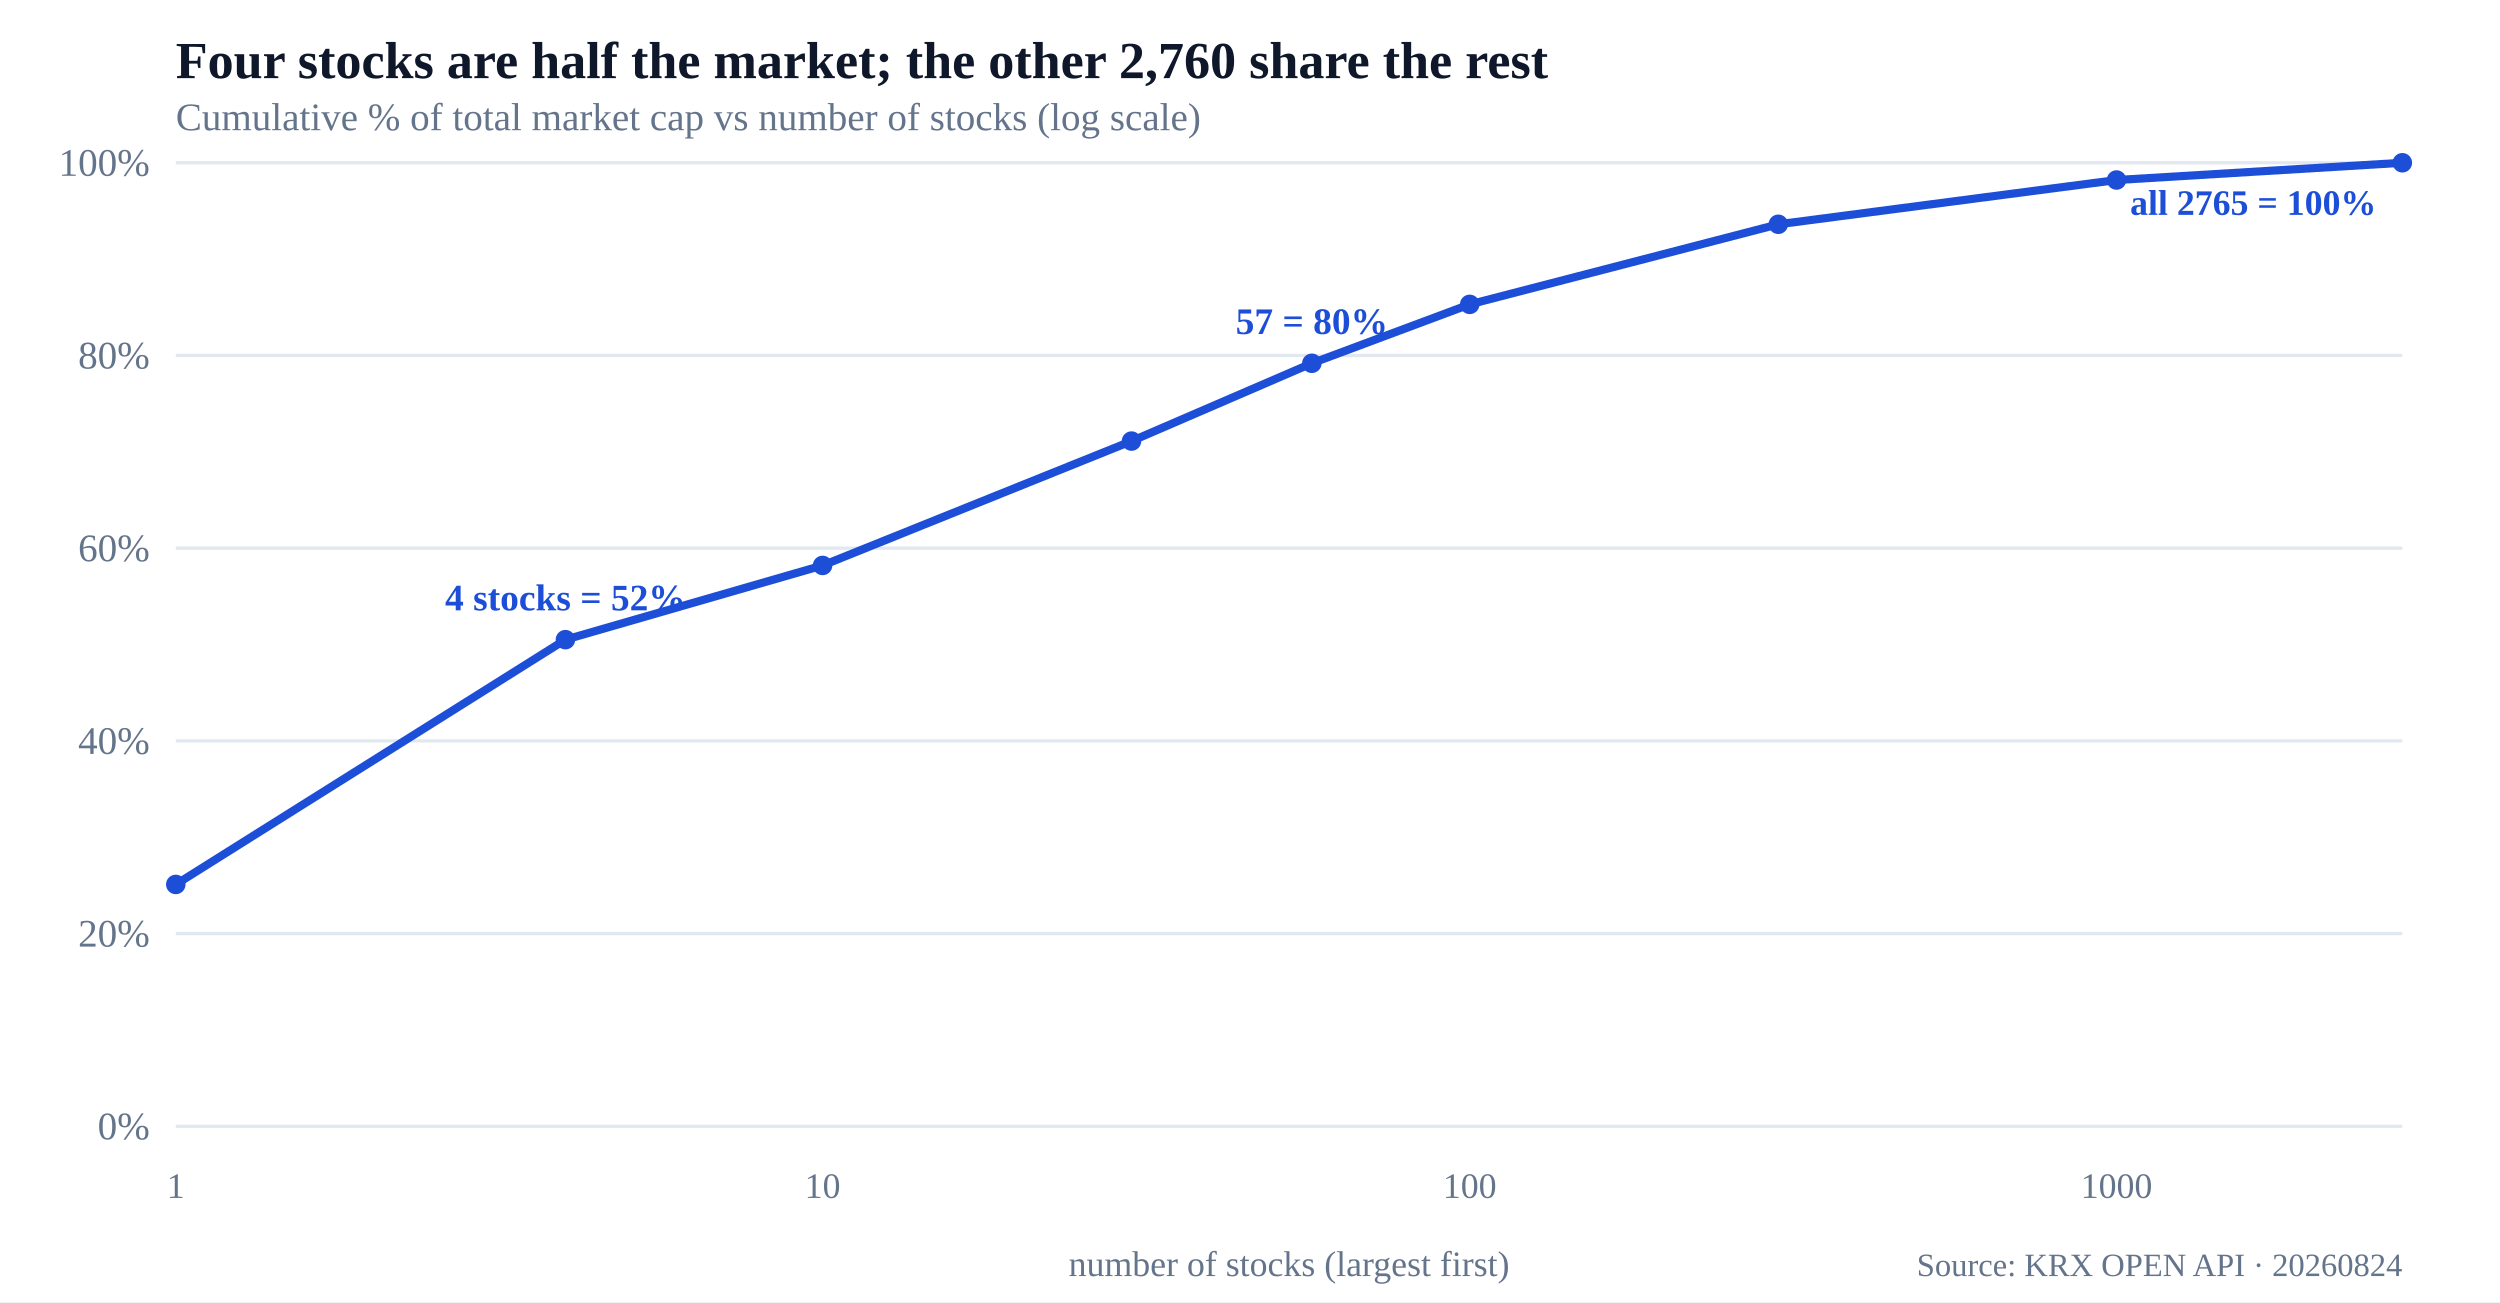
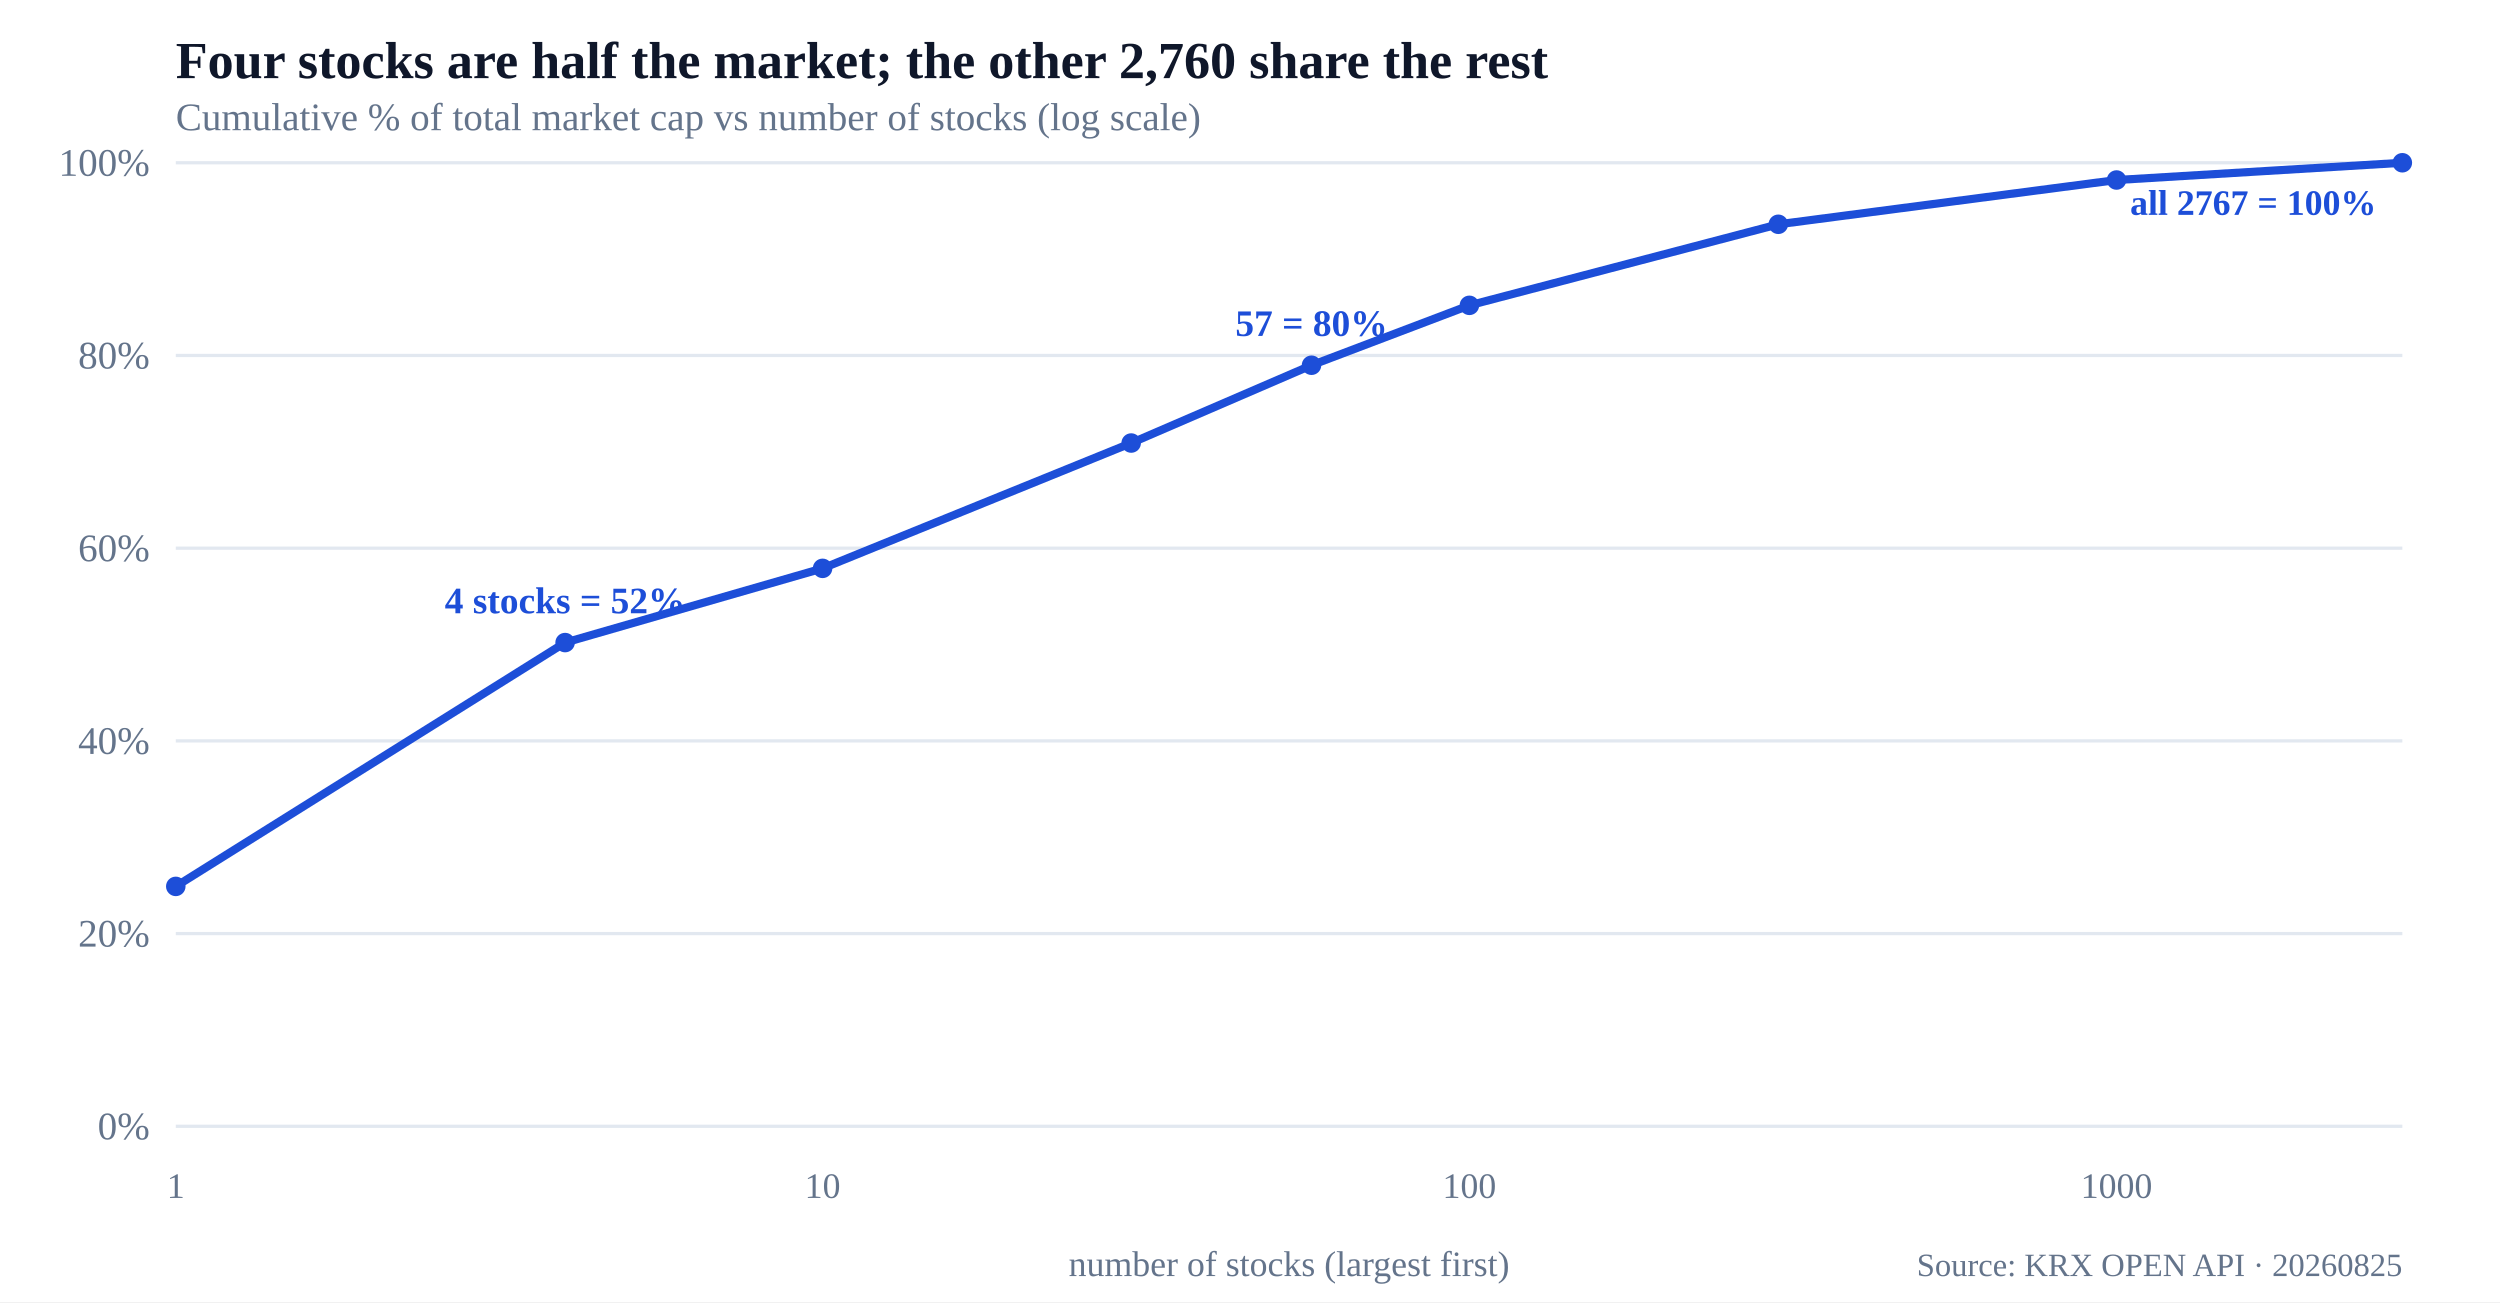
<svg xmlns="http://www.w3.org/2000/svg" viewBox="0 0 768 400" font-family="Georgia,'Times New Roman',serif" role="img" aria-label="Cumulative share of Korean market cap by number of stocks: 4 stocks are half, 57 are 80 percent">
  <rect width="768" height="400" fill="#ffffff" />
  <text x="54" y="24" font-size="16" font-weight="700" fill="#0f172a">Four stocks are half the market; the other 2,760 share the rest</text>
  <text x="54" y="40" font-size="12" fill="#64748b">Cumulative % of total market cap vs number of stocks (log scale)</text>
  <line x1="54" y1="346" x2="738" y2="346" stroke="#e2e8f0" />
  <text x="46" y="350" text-anchor="end" font-size="12" fill="#64748b">0%</text>
  <line x1="54" y1="286.8" x2="738" y2="286.8" stroke="#e2e8f0" />
  <text x="46" y="290.8" text-anchor="end" font-size="12" fill="#64748b">20%</text>
  <line x1="54" y1="227.6" x2="738" y2="227.6" stroke="#e2e8f0" />
  <text x="46" y="231.6" text-anchor="end" font-size="12" fill="#64748b">40%</text>
  <line x1="54" y1="168.4" x2="738" y2="168.4" stroke="#e2e8f0" />
  <text x="46" y="172.4" text-anchor="end" font-size="12" fill="#64748b">60%</text>
  <line x1="54" y1="109.2" x2="738" y2="109.2" stroke="#e2e8f0" />
  <text x="46" y="113.2" text-anchor="end" font-size="12" fill="#64748b">80%</text>
  <line x1="54" y1="50" x2="738" y2="50" stroke="#e2e8f0" />
  <text x="46" y="54" text-anchor="end" font-size="12" fill="#64748b">100%</text>
  <text x="54.0" y="368" text-anchor="middle" font-size="11" fill="#64748b">1</text>
  <text x="252.7" y="368" text-anchor="middle" font-size="11" fill="#64748b">10</text>
-   <text x="451.5" y="368" text-anchor="middle" font-size="11" fill="#64748b">100</text>
+   <text x="451.4" y="368" text-anchor="middle" font-size="11" fill="#64748b">100</text>
  <text x="650.2" y="368" text-anchor="middle" font-size="11" fill="#64748b">1000</text>
-   <polyline points="54.0,271.7 173.7,196.5 252.7,173.7 347.6,135.5 403.0,111.6 451.5,93.5 546.3,68.9 650.2,55.3 738.0,50.0" fill="none" stroke="#1d4ed8" stroke-width="2.5" />
-   <circle cx="54.0" cy="271.7" r="3" fill="#1d4ed8" />
-   <circle cx="173.7" cy="196.5" r="3" fill="#1d4ed8" />
-   <text x="173.7" y="187.5" text-anchor="middle" font-size="11.5" font-weight="700" fill="#1d4ed8">4 stocks = 52%</text>
-   <circle cx="252.7" cy="173.7" r="3" fill="#1d4ed8" />
-   <circle cx="347.6" cy="135.5" r="3" fill="#1d4ed8" />
-   <circle cx="403.0" cy="111.6" r="3" fill="#1d4ed8" />
-   <text x="403.0" y="102.6" text-anchor="middle" font-size="11.5" font-weight="700" fill="#1d4ed8">57 = 80%</text>
-   <circle cx="451.5" cy="93.5" r="3" fill="#1d4ed8" />
+   <polyline points="54.0,272.3 173.6,197.4 252.7,174.6 347.5,136.1 402.9,112.2 451.4,93.8 546.3,68.9 650.2,55.3 738.0,50.0" fill="none" stroke="#1d4ed8" stroke-width="2.5" />
+   <circle cx="54.0" cy="272.3" r="3" fill="#1d4ed8" />
+   <circle cx="173.6" cy="197.4" r="3" fill="#1d4ed8" />
+   <text x="173.6" y="188.4" text-anchor="middle" font-size="11.5" font-weight="700" fill="#1d4ed8">4 stocks = 52%</text>
+   <circle cx="252.7" cy="174.6" r="3" fill="#1d4ed8" />
+   <circle cx="347.5" cy="136.1" r="3" fill="#1d4ed8" />
+   <circle cx="402.9" cy="112.2" r="3" fill="#1d4ed8" />
+   <text x="402.9" y="103.2" text-anchor="middle" font-size="11.5" font-weight="700" fill="#1d4ed8">57 = 80%</text>
+   <circle cx="451.4" cy="93.8" r="3" fill="#1d4ed8" />
  <circle cx="546.3" cy="68.9" r="3" fill="#1d4ed8" />
  <circle cx="650.2" cy="55.3" r="3" fill="#1d4ed8" />
  <circle cx="738.0" cy="50.0" r="3" fill="#1d4ed8" />
-   <text x="730.0" y="66.0" text-anchor="end" font-size="11" font-weight="700" fill="#1d4ed8">all 2765 = 100%</text>
+   <text x="730.0" y="66.0" text-anchor="end" font-size="11" font-weight="700" fill="#1d4ed8">all 2767 = 100%</text>
  <text x="396" y="392" text-anchor="middle" font-size="11" fill="#64748b">number of stocks (largest first)</text>
-   <text x="738" y="392" text-anchor="end" font-size="10" fill="#64748b">Source: KRX OPEN API · 20260824</text>
+   <text x="738" y="392" text-anchor="end" font-size="10" fill="#64748b">Source: KRX OPEN API · 20260825</text>
</svg>
